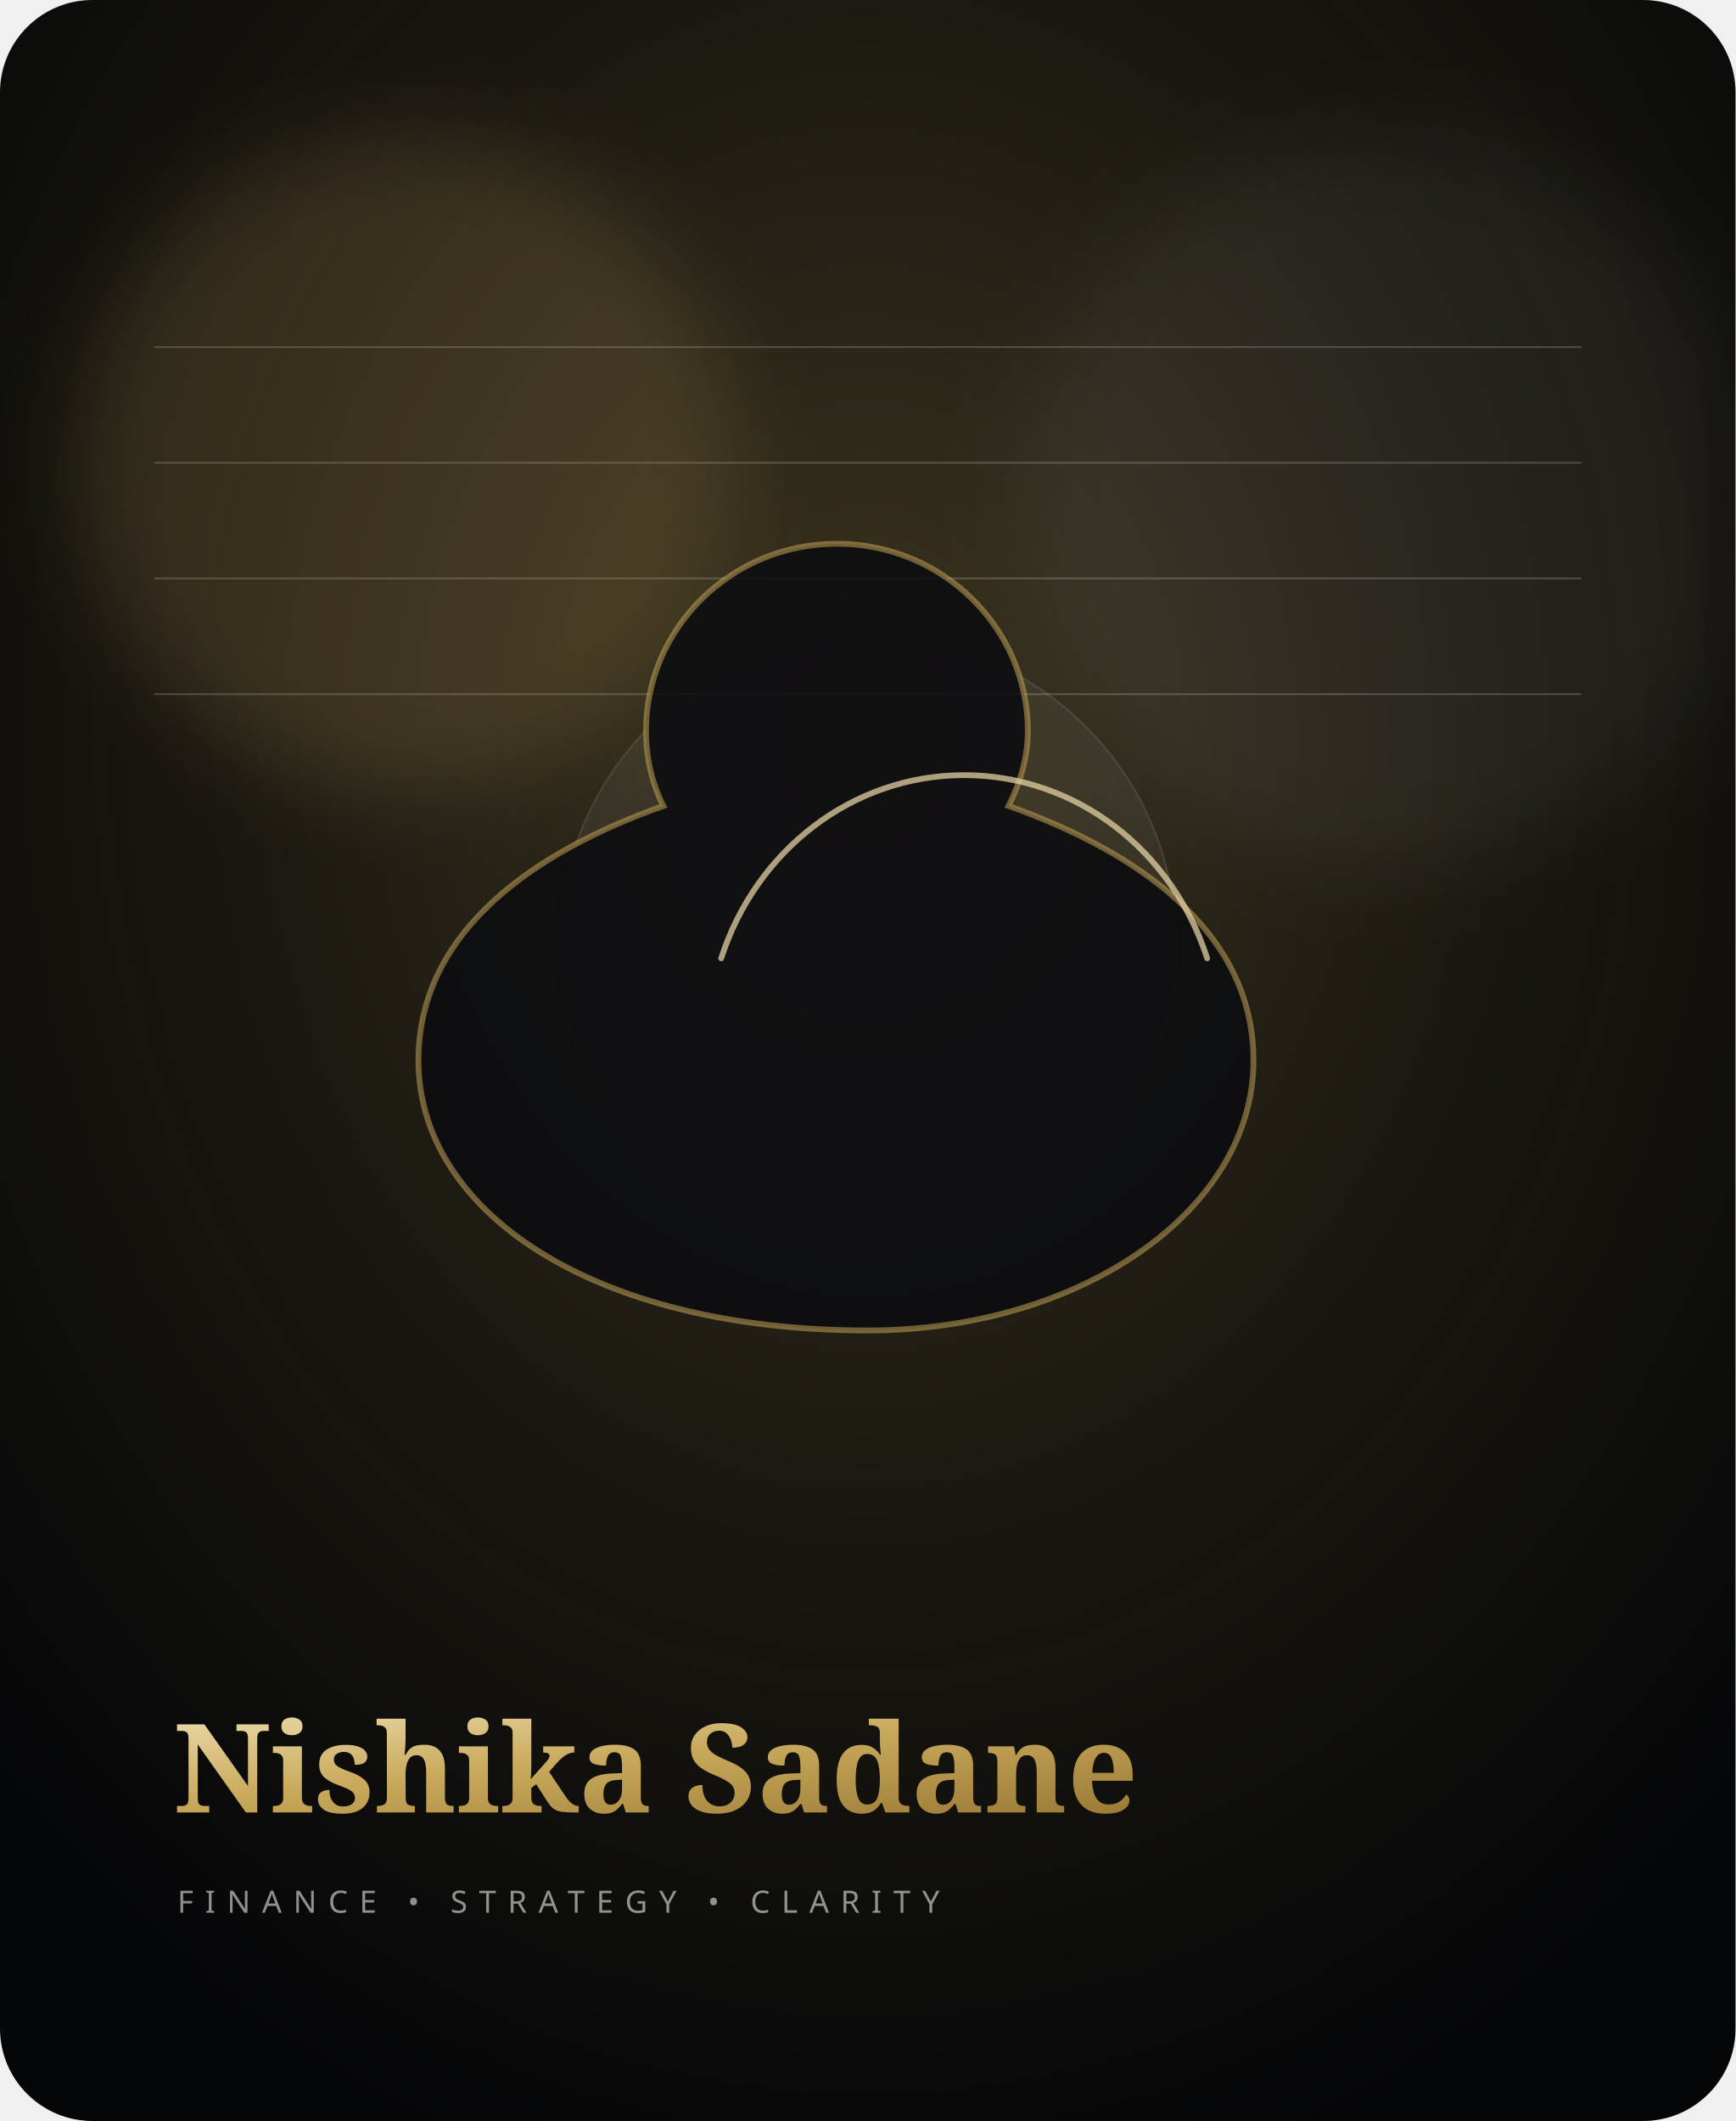
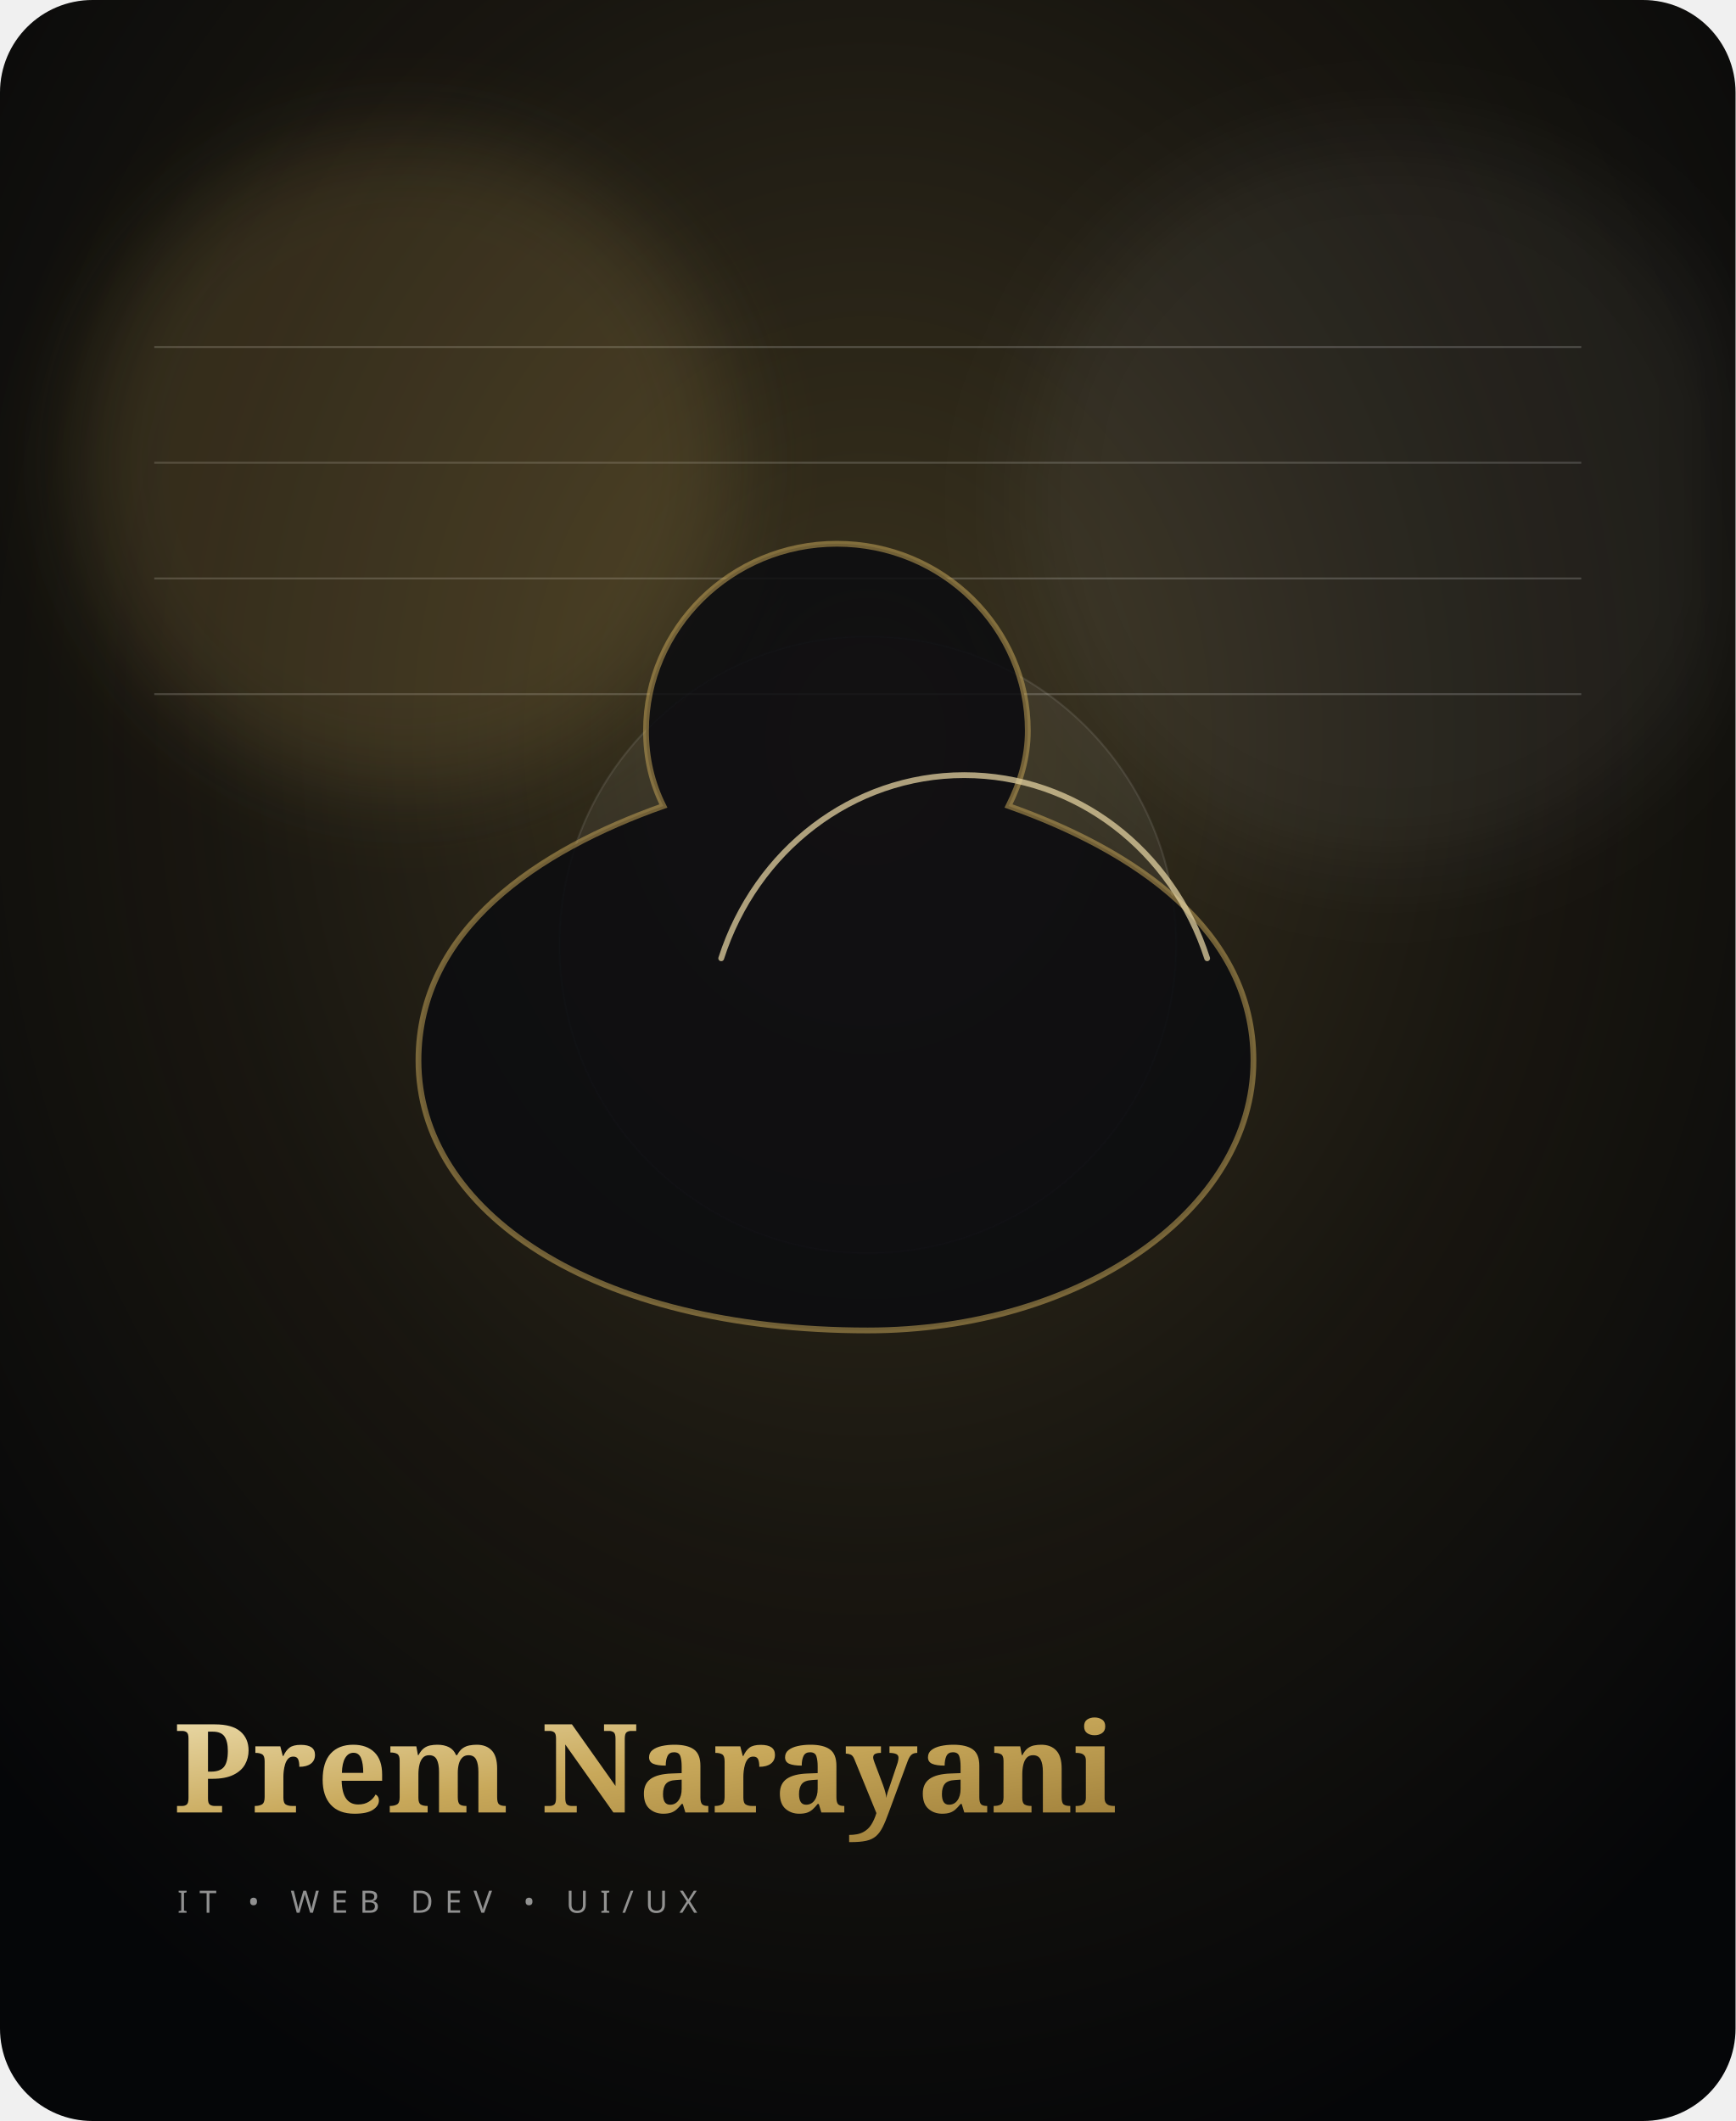
<svg xmlns="http://www.w3.org/2000/svg" width="900" height="1100" viewBox="0 0 900 1100">
  <defs>
    <linearGradient id="gold" x1="0" y1="0" x2="1" y2="1">
      <stop offset="0" stop-color="#E9D8A6" />
      <stop offset="0.45" stop-color="#C8A85A" />
      <stop offset="1" stop-color="#9A7A36" />
    </linearGradient>
    <radialGradient id="halo" cx="50%" cy="35%" r="70%">
      <stop offset="0" stop-color="rgba(200,168,90,0.28)" />
      <stop offset="0.55" stop-color="rgba(200,168,90,0.10)" />
      <stop offset="1" stop-color="rgba(200,168,90,0)" />
    </radialGradient>
    <filter id="blur" x="-20%" y="-20%" width="140%" height="140%">
      <feGaussianBlur stdDeviation="22" />
    </filter>
  </defs>
  <rect width="900" height="1100" rx="48" fill="#050608" />
  <rect width="900" height="1100" rx="48" fill="url(#halo)" />
  <g opacity="0.18" stroke="#FFFFFF" stroke-width="1">
    <path d="M80 180H820" />
    <path d="M80 240H820" />
    <path d="M80 300H820" />
    <path d="M80 360H820" />
  </g>
  <g filter="url(#blur)" opacity="0.7">
    <circle cx="210" cy="240" r="170" fill="rgba(200,168,90,0.24)" />
    <circle cx="720" cy="260" r="190" fill="rgba(255,255,255,0.08)" />
  </g>
  <g transform="translate(210 270)" opacity="0.95">
    <circle cx="240" cy="220" r="160" fill="rgba(255,255,255,0.06)" stroke="rgba(255,255,255,0.10)" />
    <path d="M240 420c110 0 200-62 200-140 0-68-62-109-127-132 6-12 10-25 10-39 0-53-44-97-99-97-55 0-99 44-99 97 0 14 3 27 9 39-65 23-127 64-127 132 0 78 90 140 233 140z" fill="rgba(10,12,16,0.9)" stroke="rgba(200,168,90,0.55)" stroke-width="3" />
    <path d="M164 227c18-56 68-95 126-95 58 0 108 39 126 95" fill="none" stroke="rgba(233,216,166,0.75)" stroke-width="3" stroke-linecap="round" />
  </g>
  <text x="90" y="940" font-family="Cormorant Garamond, serif" font-size="64" font-weight="700" fill="url(#gold)">
-     Nishika Sadane
+     Prem Narayani
  </text>
  <text x="92" y="992" font-family="Plus Jakarta Sans, system-ui" font-size="16" letter-spacing="6" fill="rgba(255,255,255,0.55)">
-     FINANCE • STRATEGY • CLARITY
+     IT • WEB DEV • UI/UX
  </text>
</svg>
